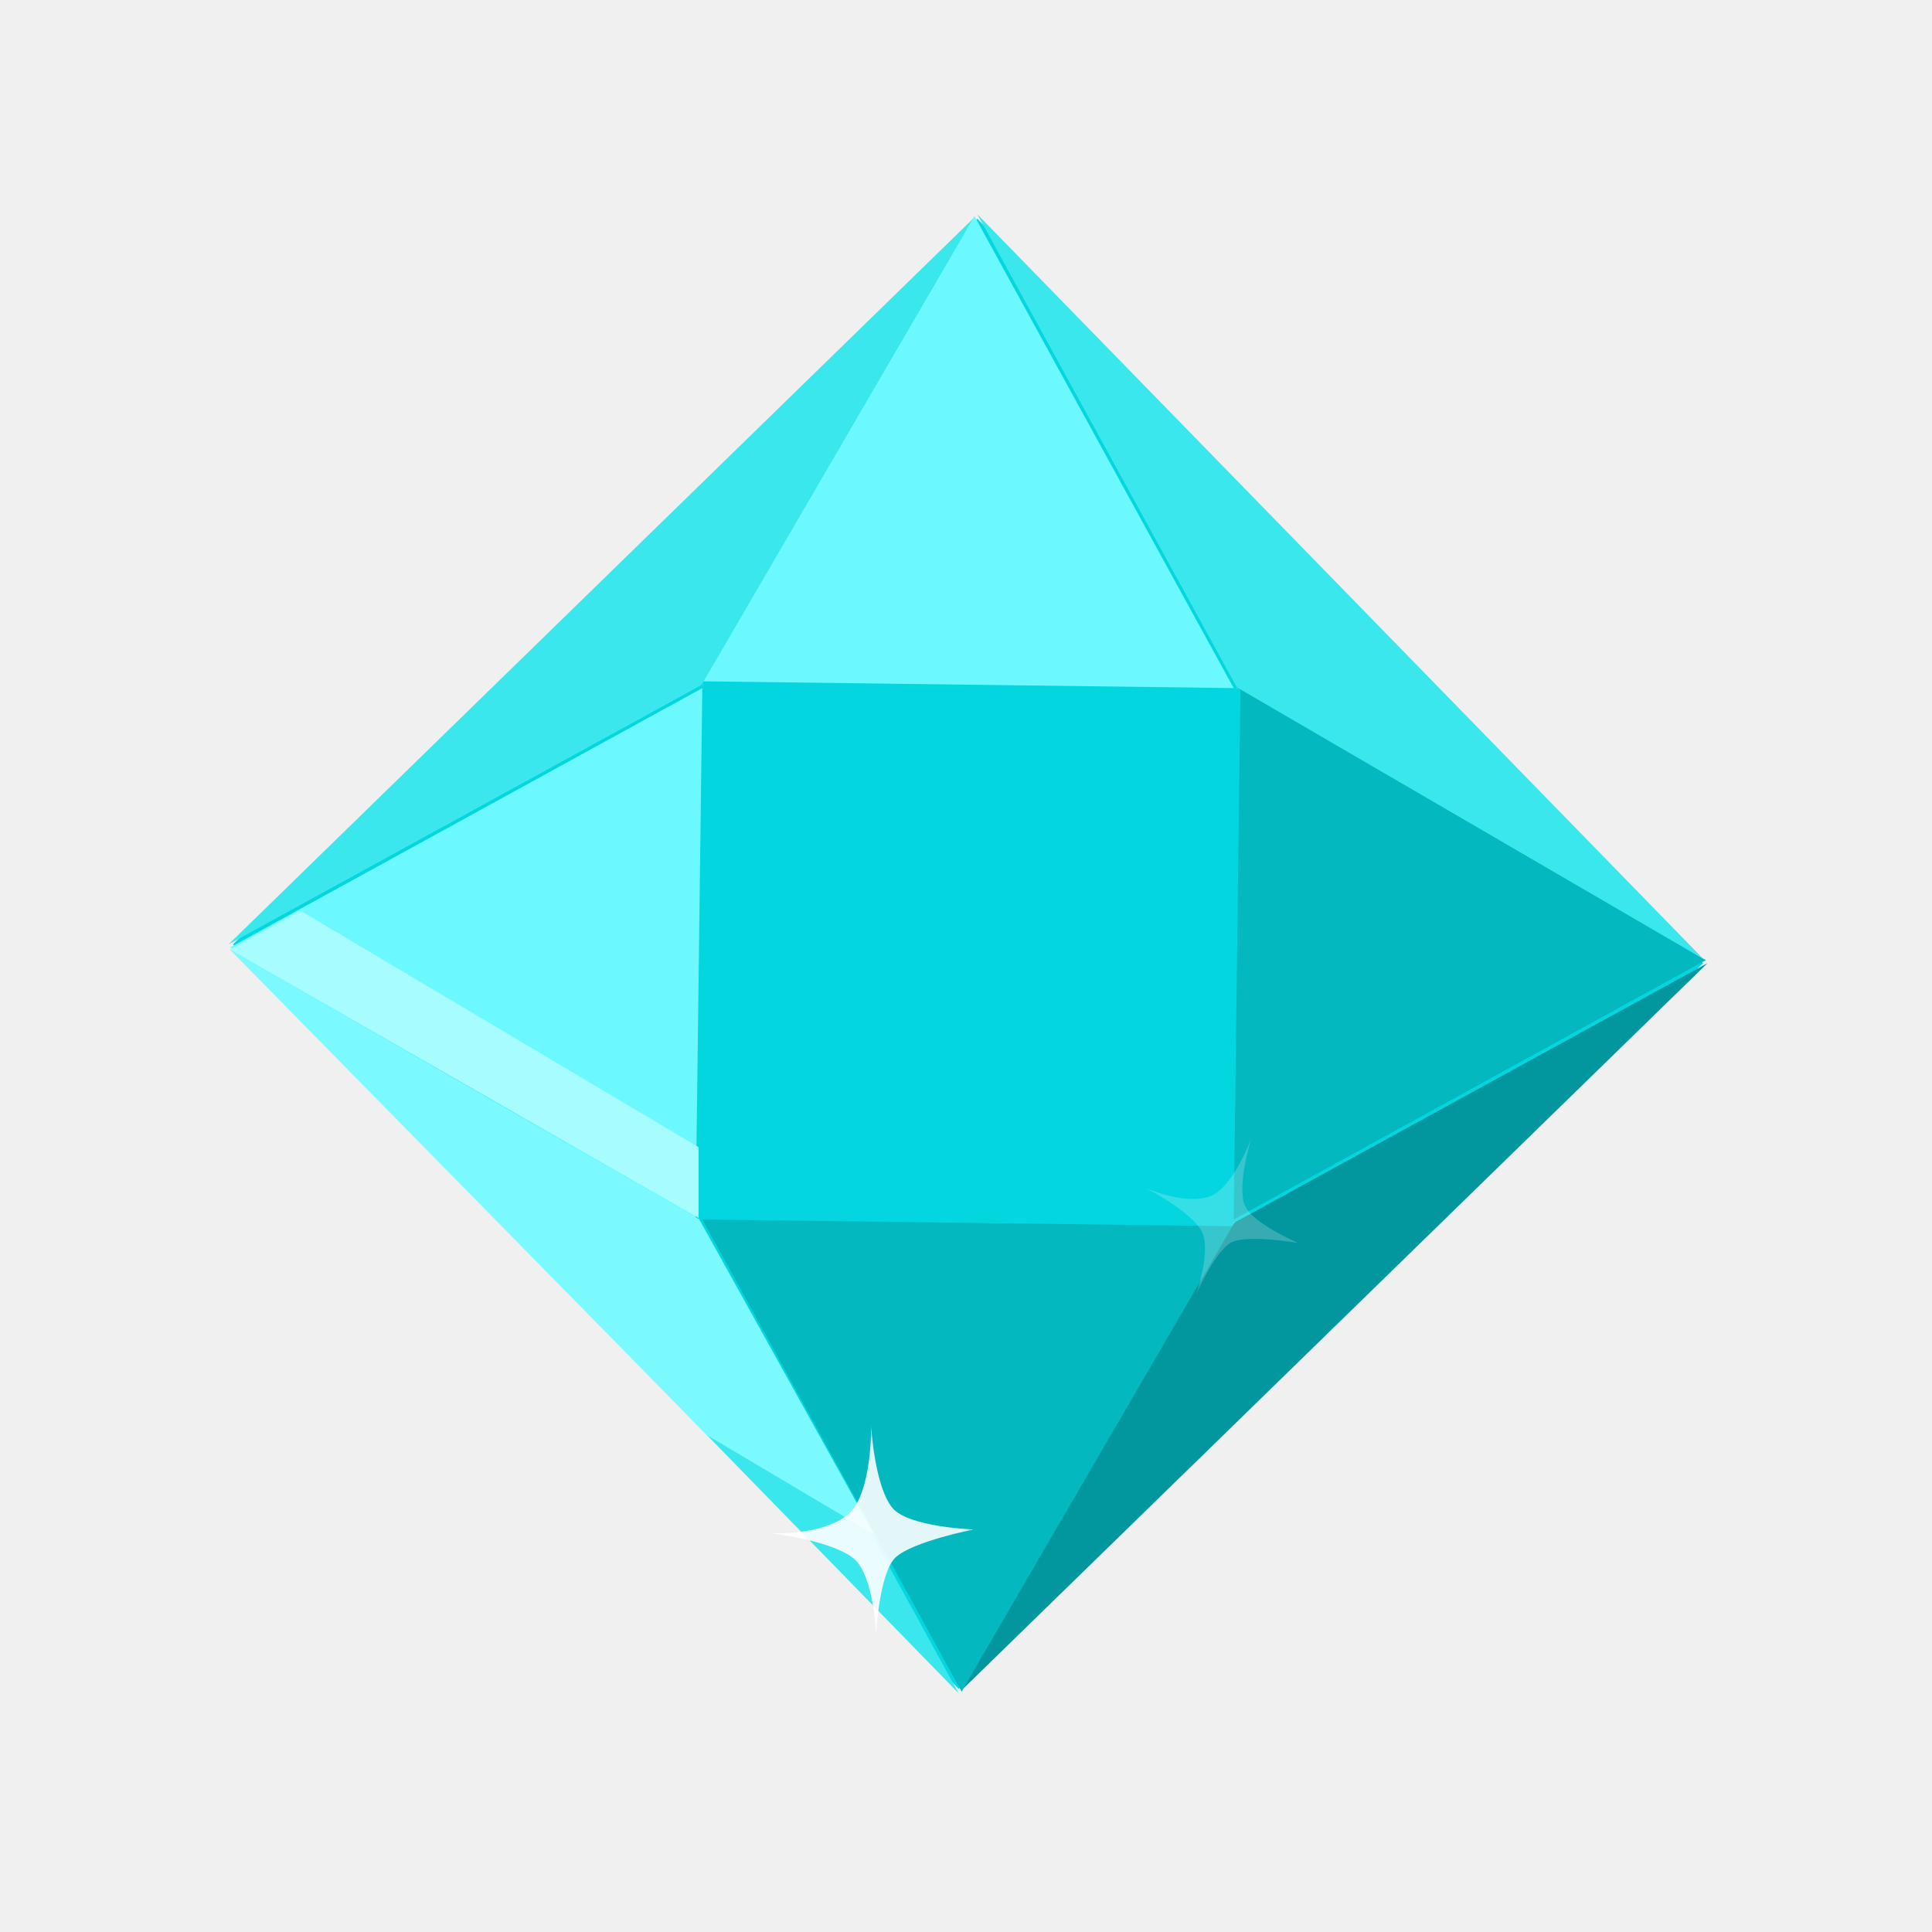
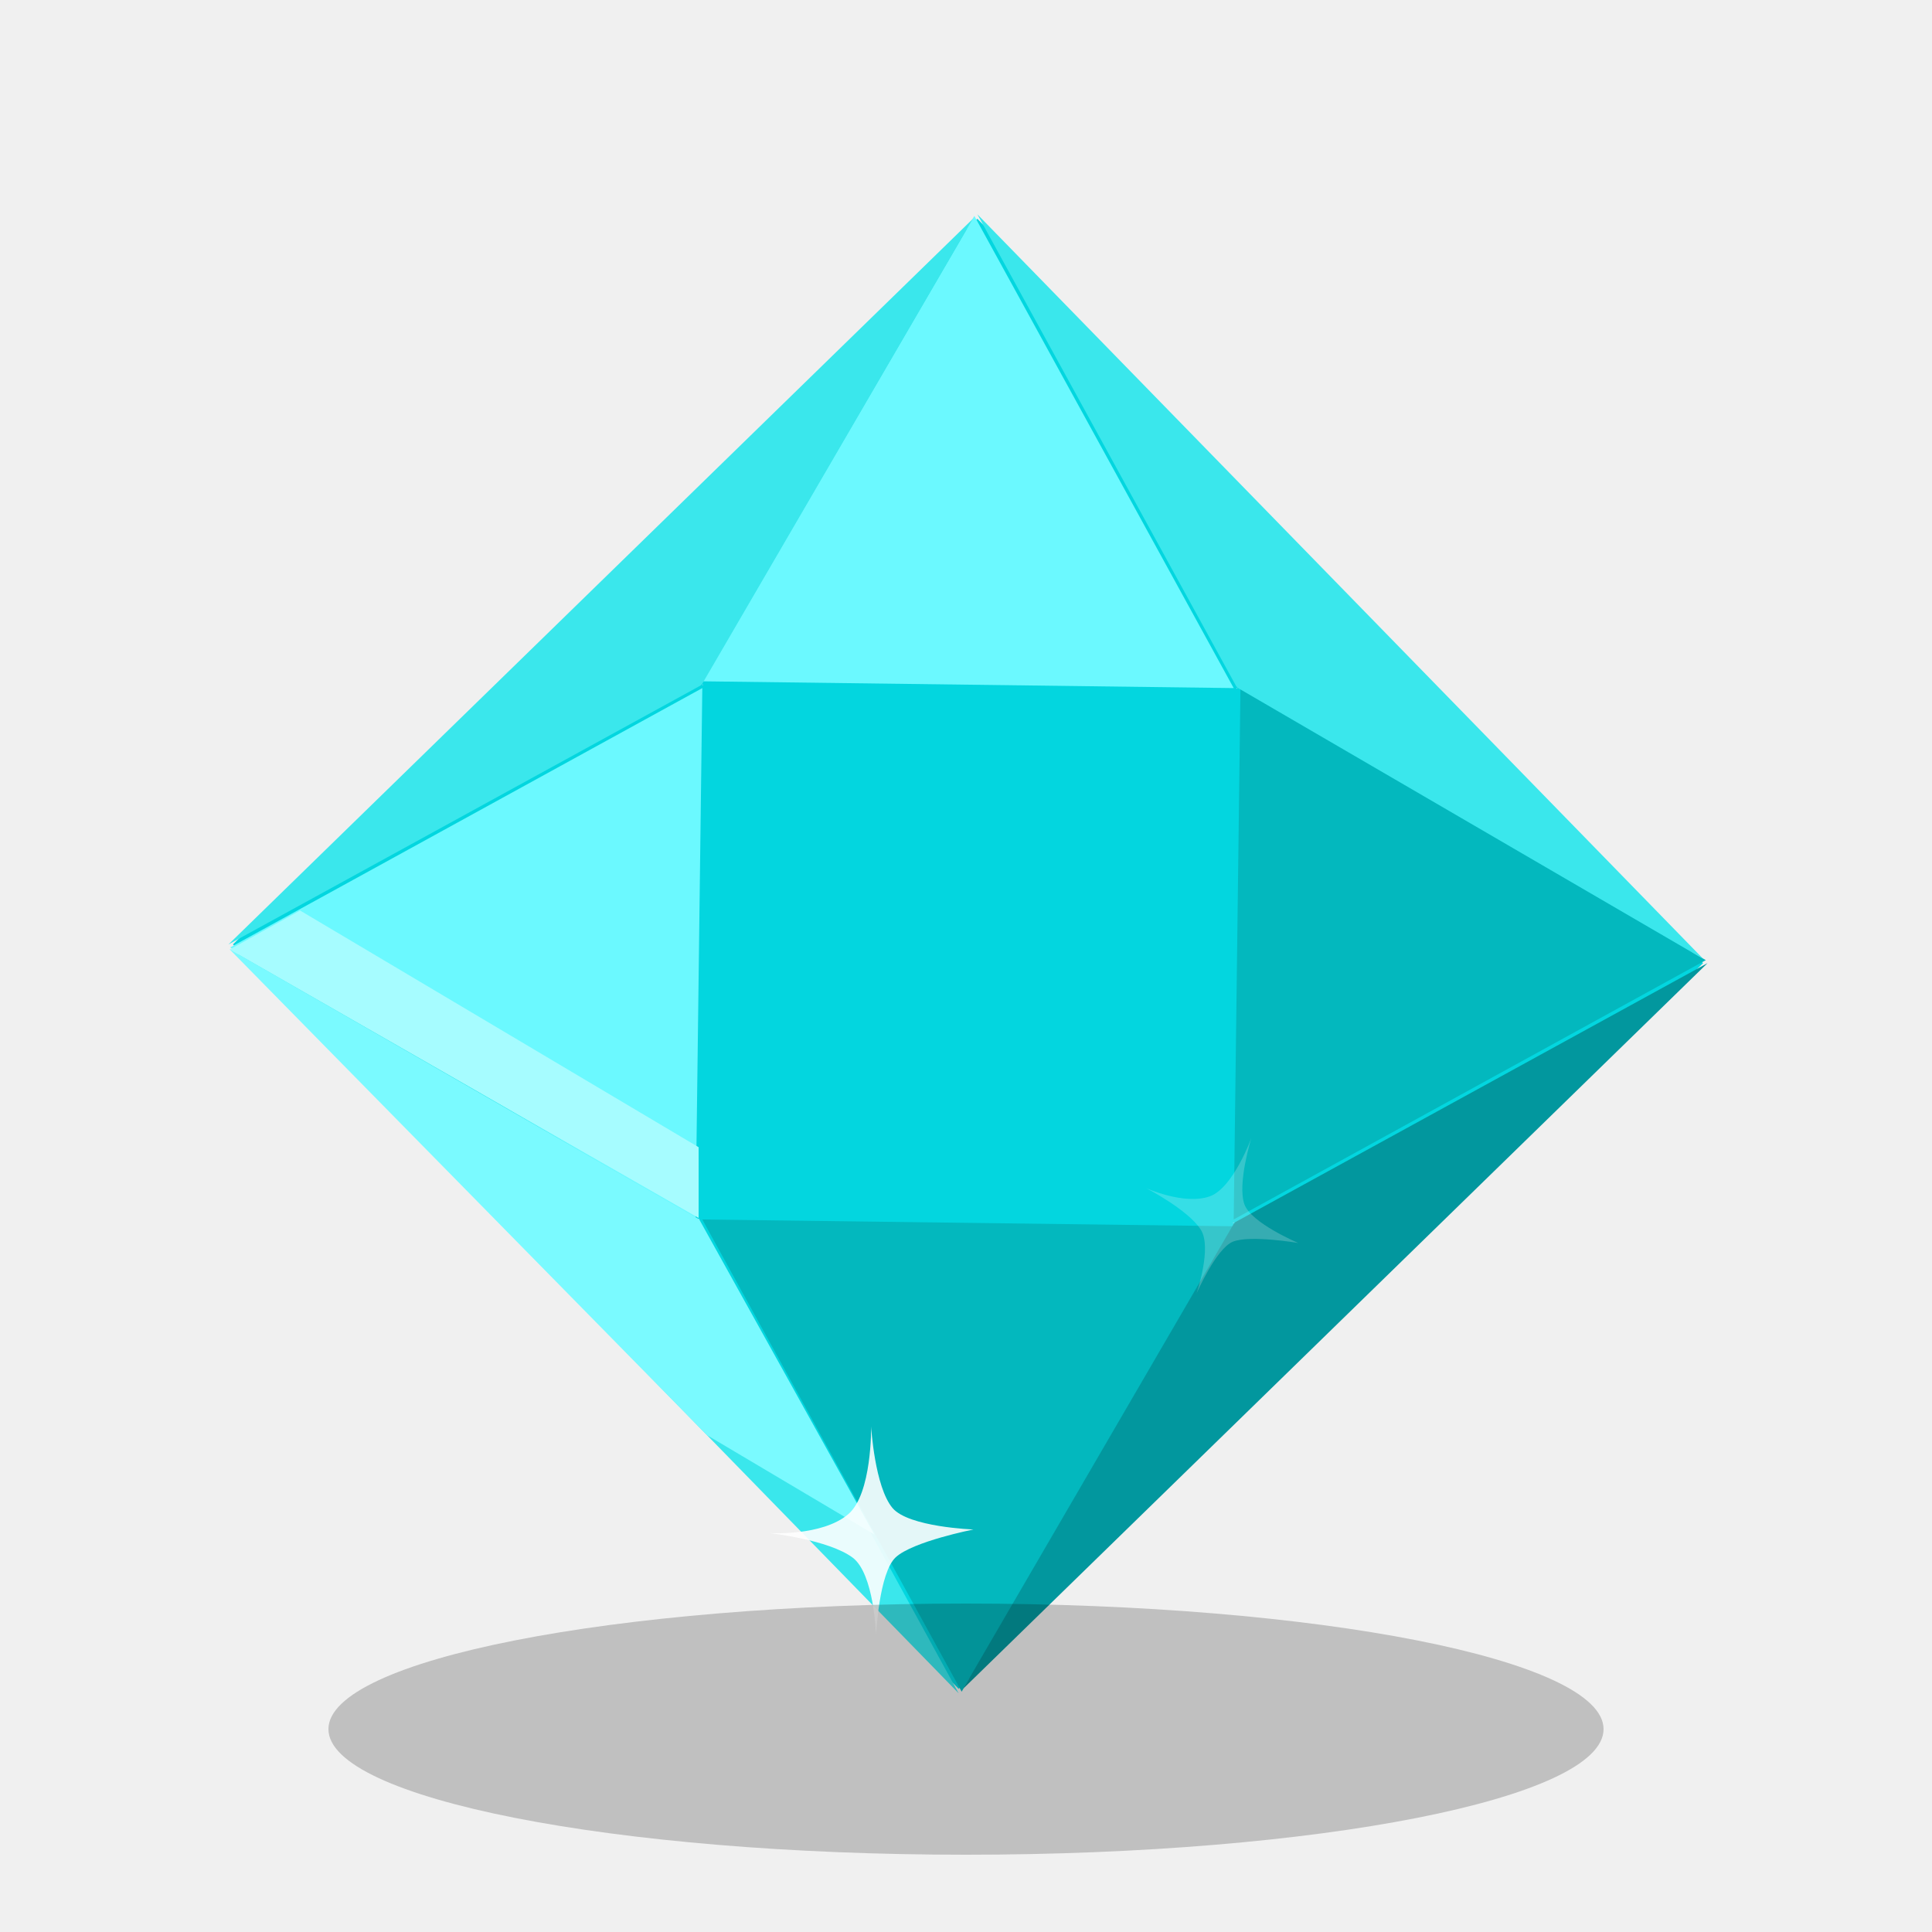
<svg xmlns="http://www.w3.org/2000/svg" width="100" height="100" viewBox="0 0 100 100" fill="none">
  <path d="M88.15 49.854L88.149 49.853L88.149 49.853L50.588 11.323L12.057 48.882L49.619 87.413L88.149 49.855L88.149 49.855L88.15 49.854L88.15 49.854Z" fill="#03D6DF" />
  <path d="M88.379 49.623L88.38 49.623L88.379 49.623ZM88.38 49.623L88.38 49.623L88.38 49.623Z" fill="#E884FF" />
  <path d="M24.672 36.516L11.828 49.035L24.672 36.516Z" fill="#E884FF" />
  <path d="M63.856 63.119L88.293 49.697L64.206 35.653L63.856 63.119Z" fill="#03B8BE" />
  <path d="M12.057 49.112L49.619 87.644L12.057 49.112Z" fill="#E884FF" />
  <path d="M50.432 11.175L50.432 11.175L36.389 35.265L63.856 35.615L50.432 11.175Z" fill="#6BF9FF" />
  <path d="M88.302 49.622L75.782 36.779L88.302 49.622Z" fill="#E884FF" />
  <path d="M49.848 87.413L88.378 49.855L88.378 49.855L49.848 87.413Z" fill="#E884FF" />
  <path d="M36.351 63.12L49.775 87.561L63.818 63.471L36.351 63.12Z" fill="#03B8BE" />
  <path d="M11.911 49.039L36.002 63.082L36.351 35.616L11.911 49.039Z" fill="#6BF9FF" />
  <path d="M64.016 35.806L64.003 35.782L36.555 35.431L36.541 35.455L36.517 35.468L36.167 62.915L36.191 62.929L36.204 62.953L63.653 63.304L63.666 63.28L63.691 63.267L64.04 35.82L64.016 35.806Z" fill="#03D6DF" />
  <path d="M50.359 11.246L24.672 36.285L50.359 11.246Z" fill="#F5CCFF" />
  <path d="M11.828 48.882L36.288 35.468L36.288 35.431L36.325 35.431L50.359 11.323L24.672 36.362L11.828 48.882Z" fill="#3AE7EC" />
  <path d="M36.352 35.431L36.351 35.468L36.375 35.455L36.389 35.432L36.352 35.431Z" fill="#F5CCFF" />
  <path d="M75.553 36.779L50.512 11.092L50.512 11.092L75.553 36.779Z" fill="#F5CCFF" />
  <path d="M88.378 49.625L88.38 49.623L88.378 49.625Z" fill="#F5CCFF" />
  <path d="M64.003 35.551L64.04 35.552L64.04 35.589L88.147 49.623L88.149 49.622L75.63 36.779L50.588 11.092L64.003 35.551Z" fill="#3AE7EC" />
  <path d="M88.378 49.625L88.379 49.625L88.38 49.623L88.38 49.623L88.378 49.625Z" fill="#F5CCFF" />
  <path d="M64.003 35.615L64.016 35.639L64.04 35.653L64.041 35.616L64.003 35.615Z" fill="#F5CCFF" />
  <path d="M36.167 63.184L36.167 63.147L12.057 49.112L49.619 87.644L36.204 63.184L36.167 63.184Z" fill="#3AE7EC" />
  <path d="M36.167 63.12L36.204 63.12L36.191 63.096L36.167 63.082L36.167 63.12Z" fill="#F5CCFF" />
  <path d="M88.378 49.622L88.38 49.623L88.379 49.622L88.378 49.622Z" fill="#F5CCFF" />
  <path d="M88.376 49.854L63.92 63.267L63.919 63.305L63.882 63.304L49.849 87.413L88.378 49.855L88.376 49.854Z" fill="#02979E" />
  <path d="M88.38 49.623L88.378 49.622L88.38 49.623Z" fill="#F5CCFF" />
  <path d="M63.832 63.281L63.818 63.304L63.856 63.305L63.856 63.267L63.832 63.281Z" fill="#F5CCFF" />
  <path d="M88.376 49.623L88.378 49.624L88.379 49.623L88.378 49.622L88.376 49.623Z" fill="#F5CCFF" />
  <path d="M15.532 47.128L11.888 49.148L36.161 63.043L36.16 59.379L15.532 47.128Z" fill="#A6FCFF" />
  <path d="M11.885 49.136L36.588 74.28L45.251 79.421L36.192 63.116L11.885 49.136Z" fill="#7AFAFF" />
  <g opacity="0.894">
    <path d="M45.089 73.836C45.089 73.836 45.271 76.958 46.198 78.056C47.034 79.047 50.386 79.166 50.386 79.166C50.386 79.166 47.249 79.784 46.362 80.605C45.498 81.405 45.345 84.612 45.345 84.612C45.345 84.612 45.242 81.454 44.135 80.624C42.898 79.696 39.83 79.352 39.83 79.352C39.83 79.352 42.534 79.524 43.893 78.386C45.146 77.336 45.089 73.836 45.089 73.836Z" fill="white" />
  </g>
  <g opacity="0.207">
    <path d="M64.774 58.891C64.774 58.891 64.031 61.257 64.409 62.333C64.75 63.304 67.203 64.338 67.203 64.338C67.203 64.338 64.703 63.91 63.814 64.269C62.948 64.618 61.932 66.953 61.932 66.953C61.932 66.953 62.745 64.582 62.157 63.654C61.501 62.617 59.322 61.496 59.322 61.496C59.322 61.496 61.279 62.387 62.607 61.927C63.832 61.502 64.774 58.891 64.774 58.891Z" fill="white" />
  </g>
+   <ellipse cx="50" cy="89.5" rx="33" ry="6.5" fill="black" fill-opacity="0.2" />
</svg>
